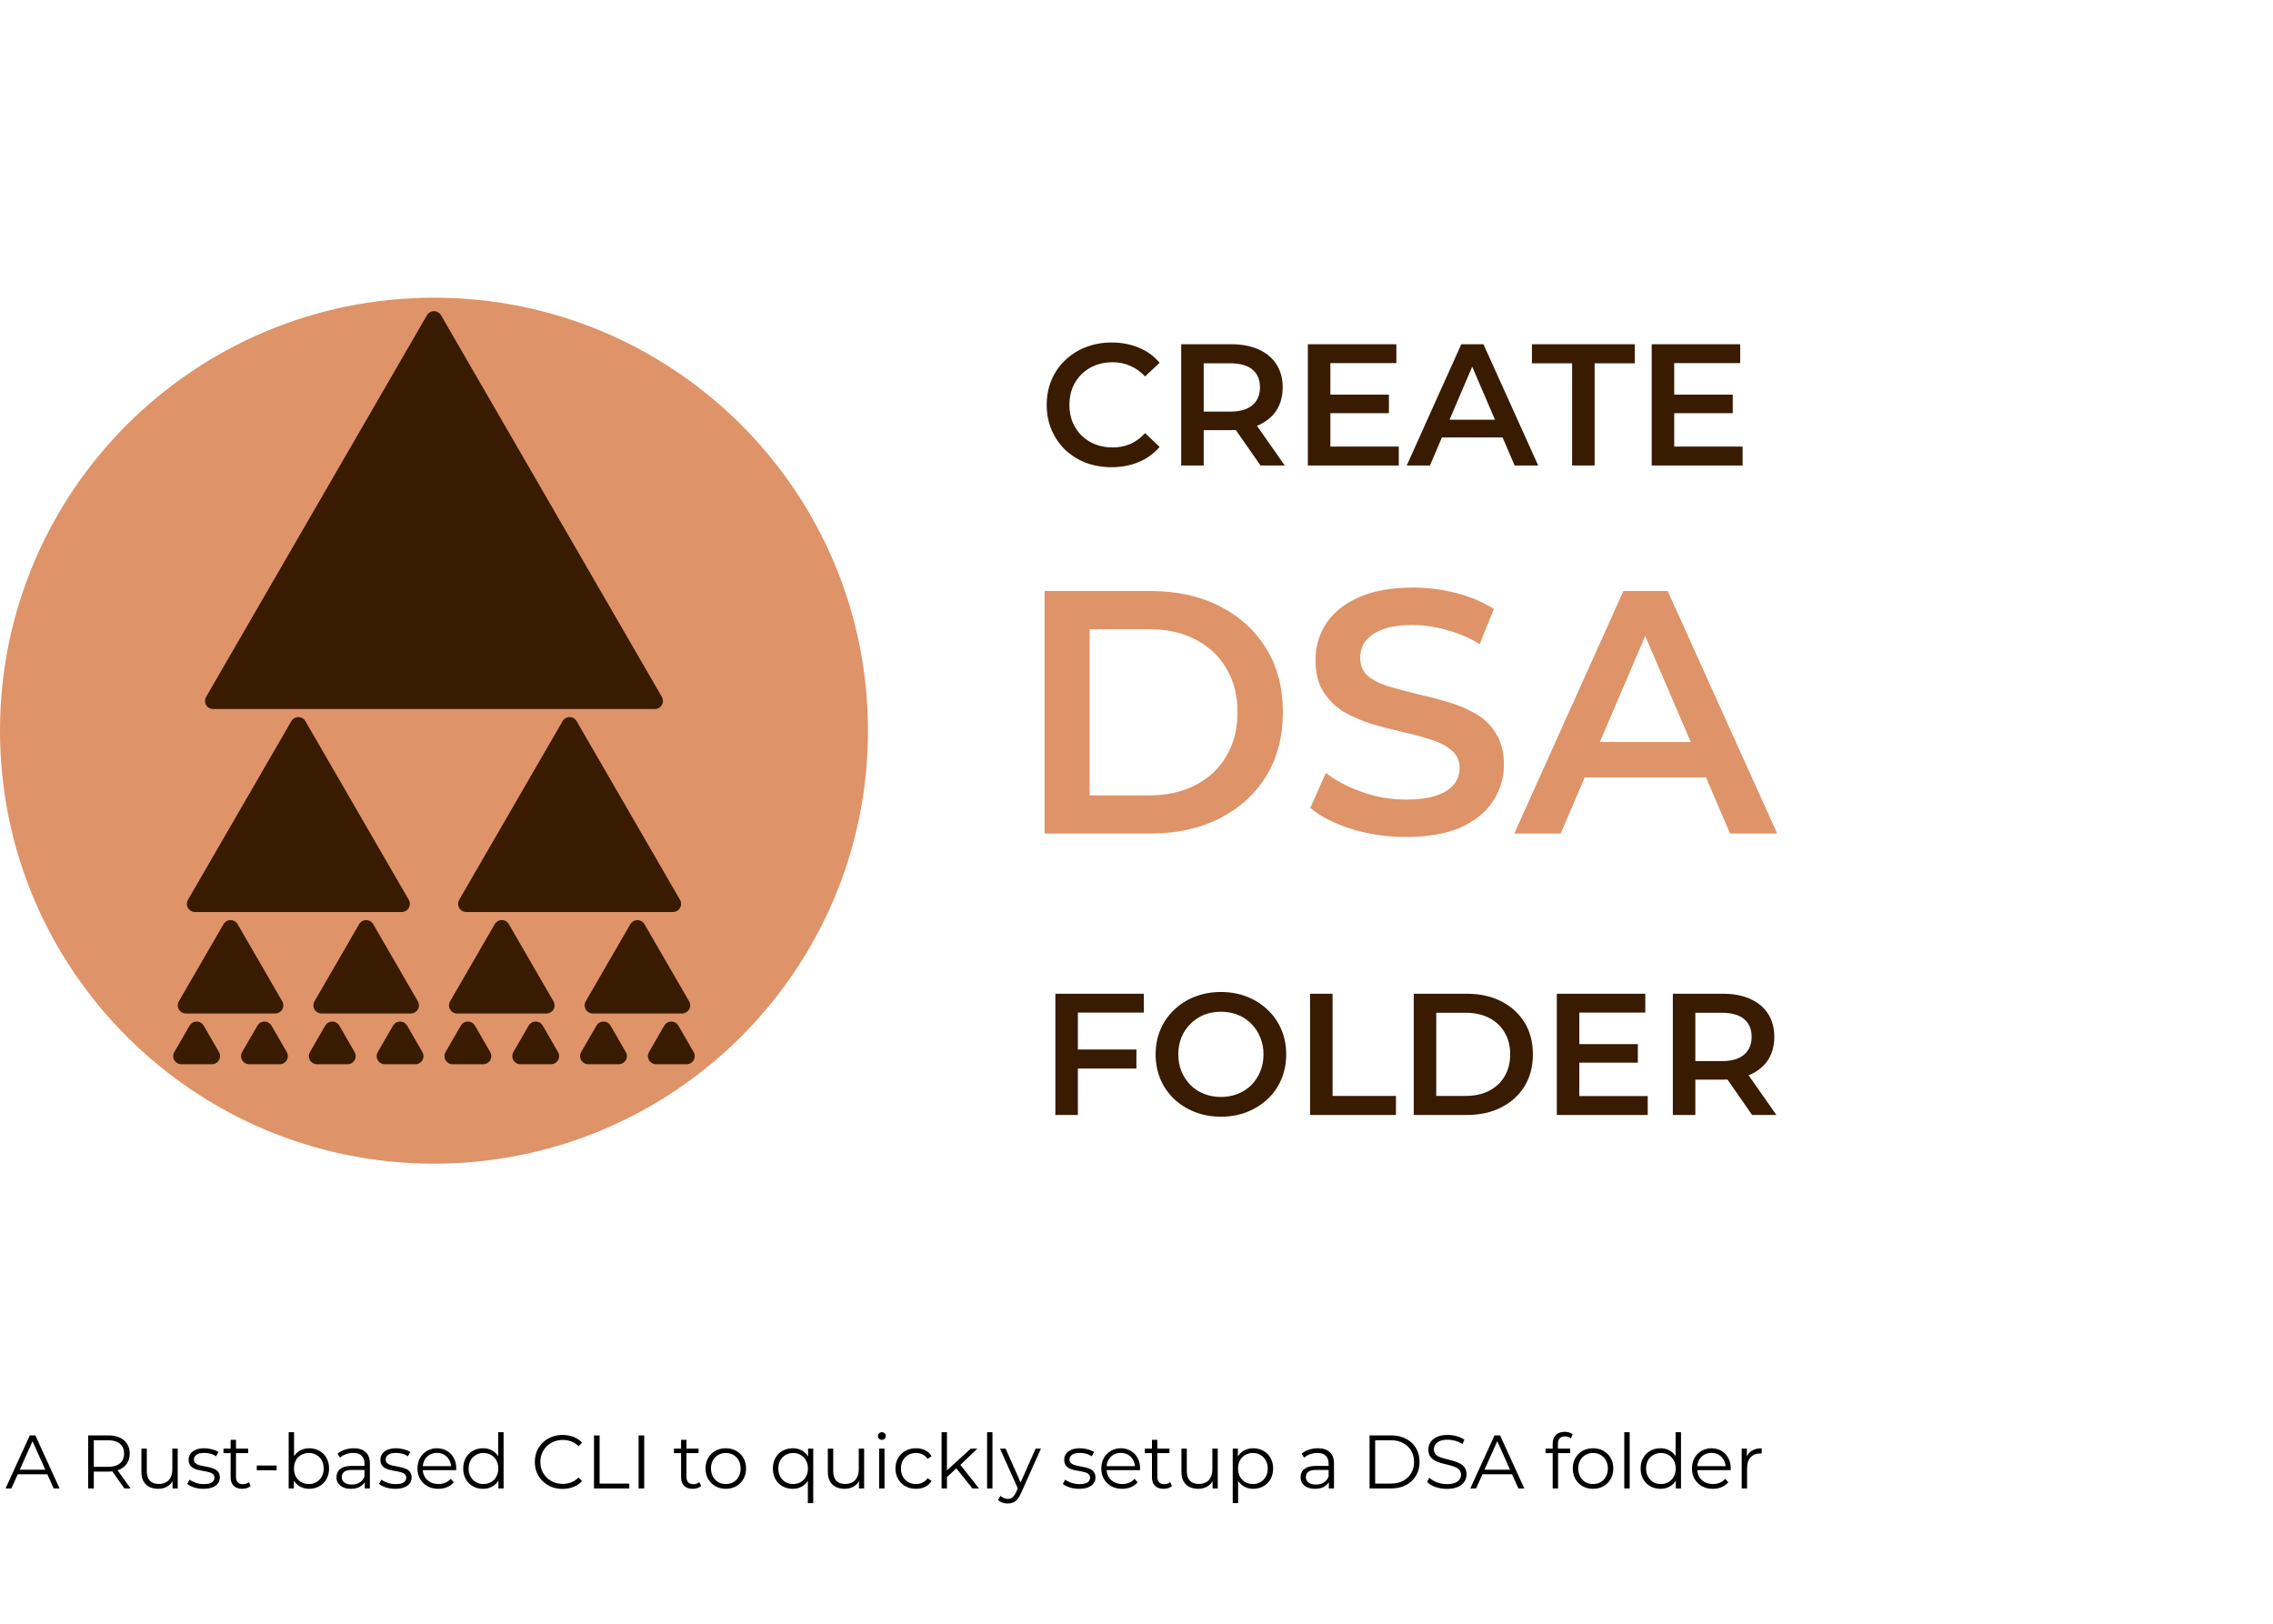
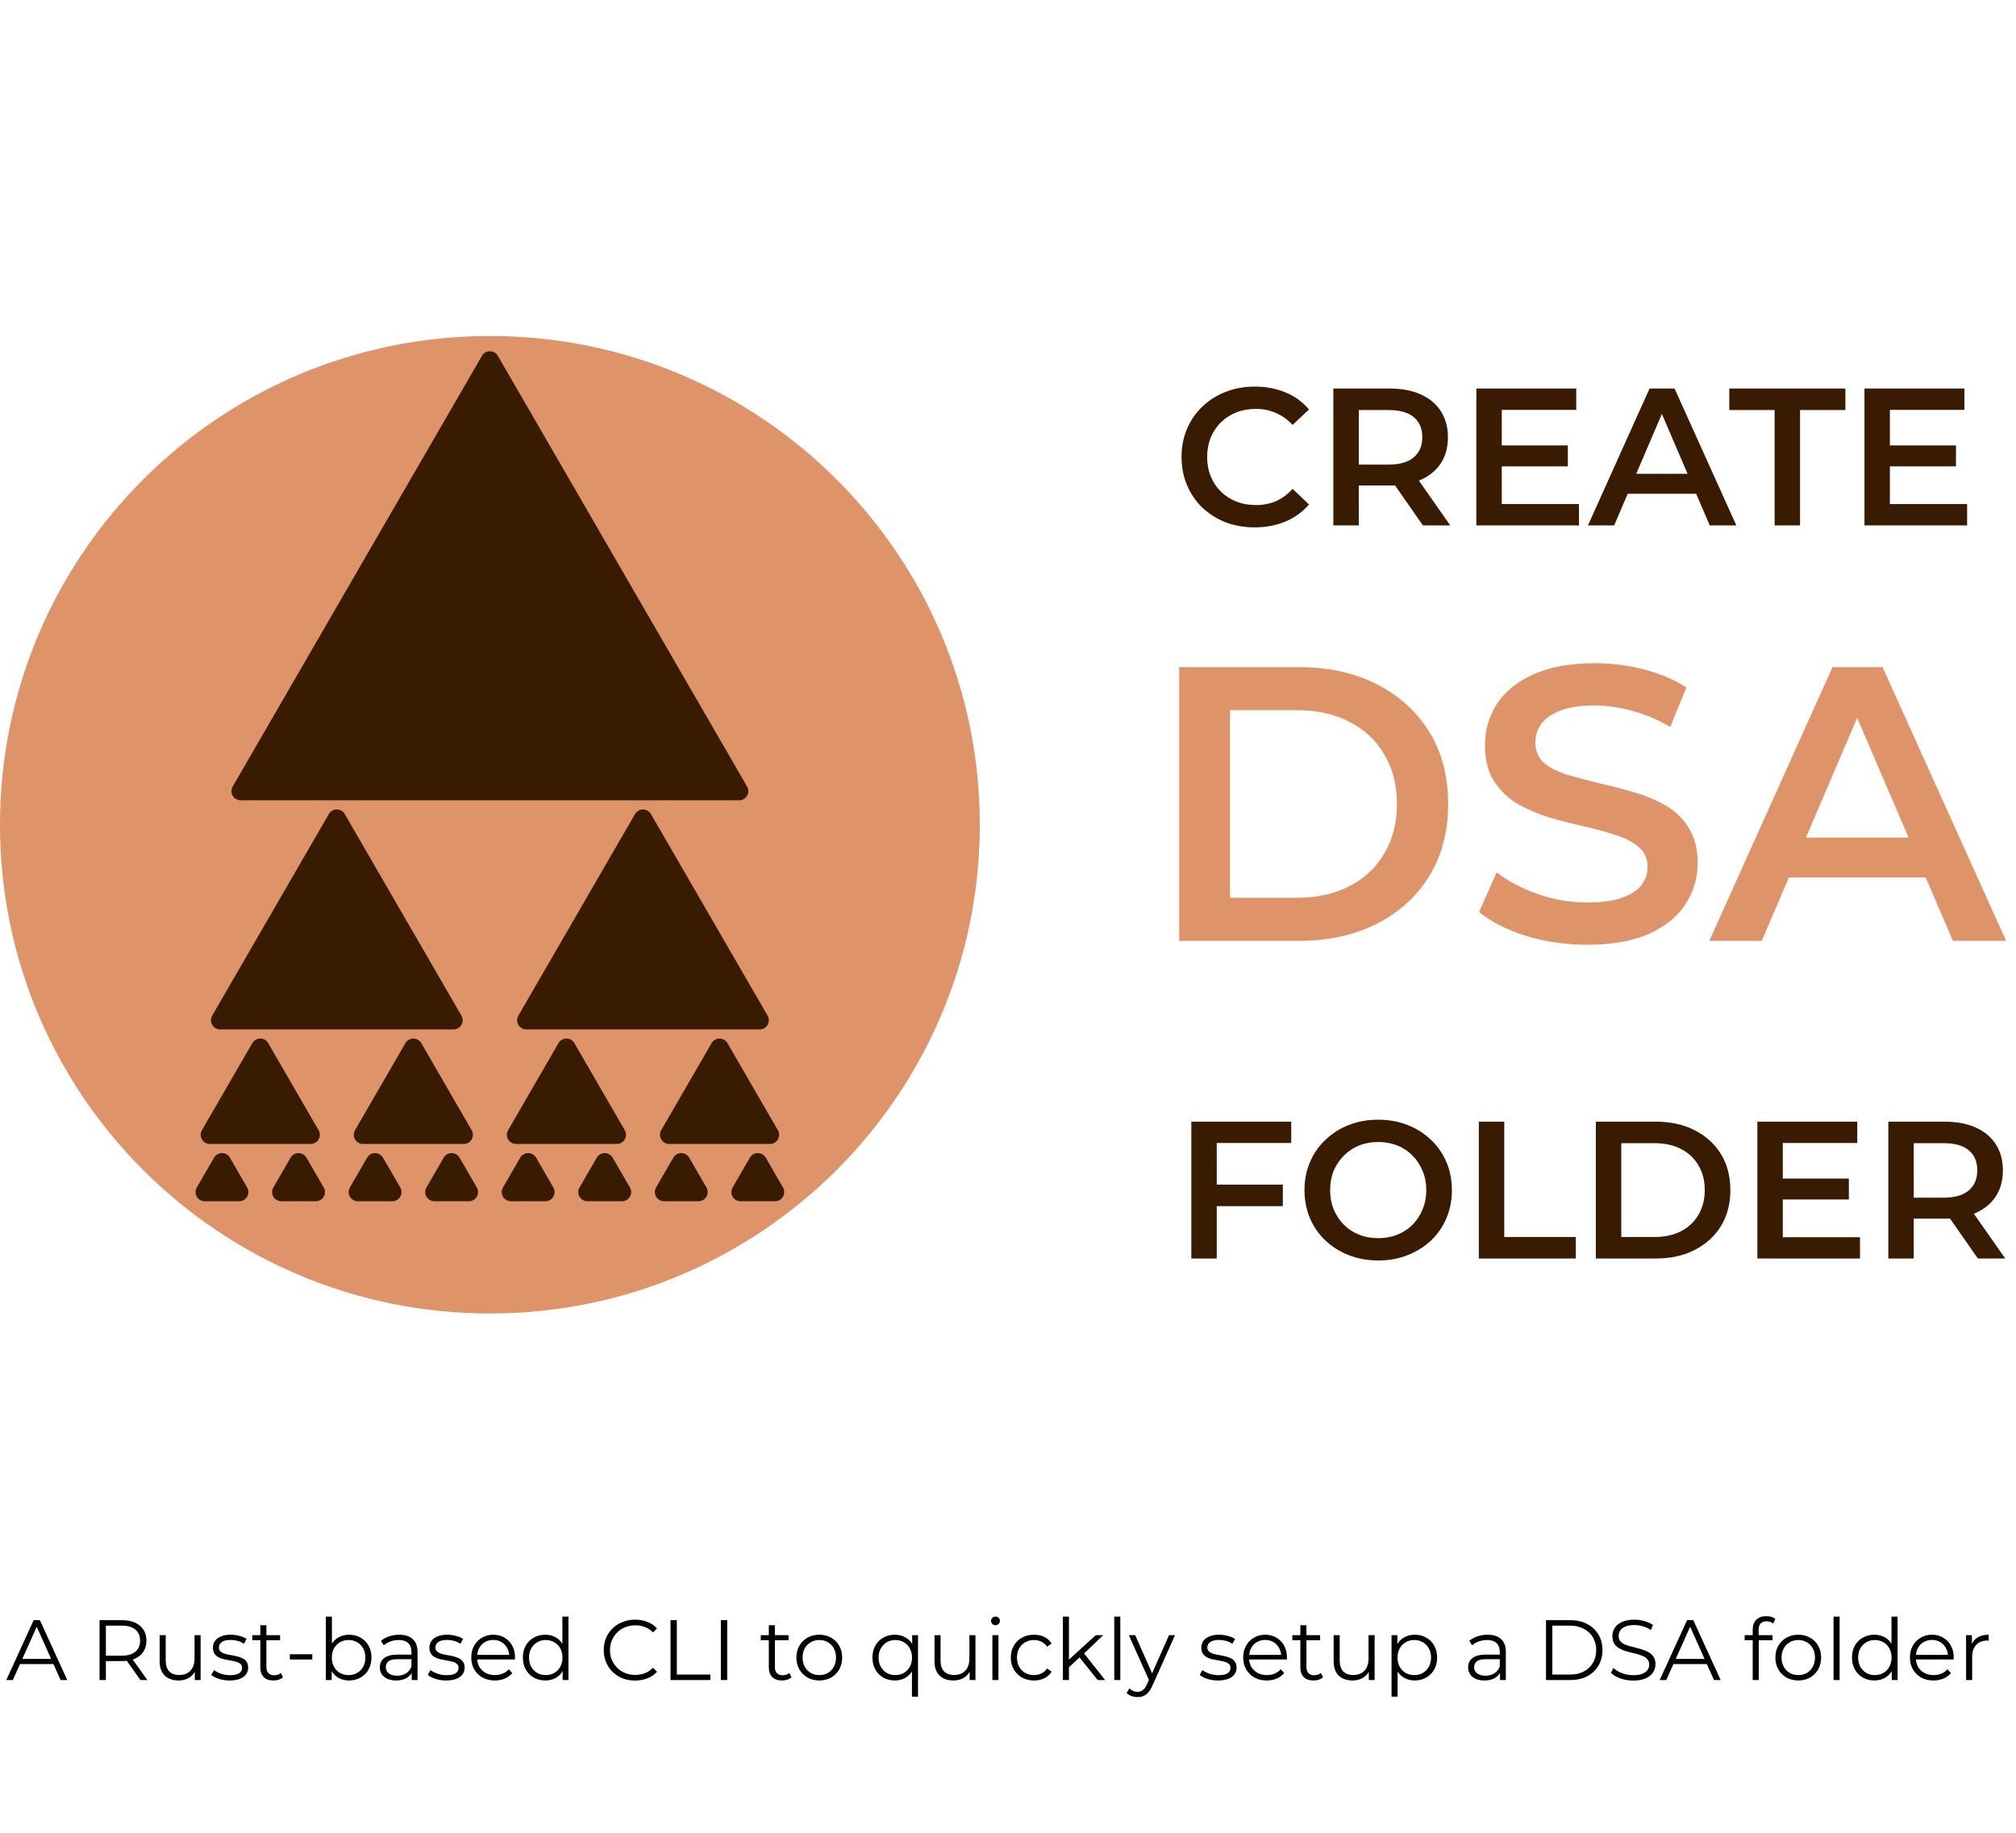
- <svg xmlns="http://www.w3.org/2000/svg" width="420" height="300" fill="none">
+ <svg xmlns="http://www.w3.org/2000/svg" width="330" height="300" fill="none">
  <path d="M205.376 86.32c-1.707 0-3.296-.277-4.768-.832a11.901 11.901 0 0 1-3.808-2.4 11.233 11.233 0 0 1-2.496-3.68c-.597-1.408-.896-2.944-.896-4.608 0-1.664.299-3.2.896-4.608a10.668 10.668 0 0 1 2.528-3.648 11.21 11.21 0 0 1 3.808-2.4c1.451-.576 3.04-.864 4.768-.864 1.835 0 3.509.32 5.024.96a9.8 9.8 0 0 1 3.84 2.784l-2.688 2.528c-.811-.875-1.717-1.525-2.72-1.952-1.003-.448-2.091-.672-3.264-.672-1.173 0-2.251.192-3.232.576a7.69 7.69 0 0 0-2.528 1.632 7.748 7.748 0 0 0-1.664 2.496c-.384.96-.576 2.016-.576 3.168 0 1.152.192 2.208.576 3.168.405.96.96 1.792 1.664 2.496a7.69 7.69 0 0 0 2.528 1.632c.981.384 2.059.576 3.232.576s2.261-.213 3.264-.64c1.003-.448 1.909-1.12 2.72-2.016l2.688 2.56a10.242 10.242 0 0 1-3.84 2.784c-1.515.64-3.2.96-5.056.96Zm12.882-.32V63.6h9.216c1.984 0 3.68.32 5.088.96 1.429.64 2.528 1.557 3.296 2.752.768 1.195 1.152 2.613 1.152 4.256 0 1.643-.384 3.061-1.152 4.256-.768 1.173-1.867 2.08-3.296 2.72-1.408.619-3.104.928-5.088.928h-6.912l1.856-1.888V86h-4.16Zm14.656 0-5.664-8.128h4.448L237.394 86h-4.48Zm-10.496-7.968-1.856-1.984h6.72c1.835 0 3.211-.395 4.128-1.184.939-.79 1.408-1.888 1.408-3.296 0-1.43-.469-2.528-1.408-3.296-.917-.768-2.293-1.152-4.128-1.152h-6.72l1.856-2.048v12.96Zm23.086-5.12h11.136v3.424h-11.136v-3.424Zm.32 9.6h12.64V86h-16.8V63.6h16.352v3.488h-12.192v15.424ZM259.934 86l10.08-22.4h4.096L284.222 86h-4.352l-8.672-20.192h1.664L264.222 86h-4.288Zm4.64-5.184 1.12-3.264h12.096l1.12 3.264h-14.336ZM290.49 86V67.12h-7.424V63.6h19.008v3.52h-7.424V86h-4.16Zm18.546-13.088h11.136v3.424h-11.136v-3.424Zm.32 9.6h12.64V86h-16.8V63.6h16.352v3.488h-12.192v15.424Zm-110.54 111.392h11.168v3.52h-11.168v-3.52Zm.352 12.096h-4.16v-22.4h16.352v3.488h-12.192V206Zm26.461.32c-1.749 0-3.36-.288-4.832-.864-1.472-.576-2.752-1.376-3.84-2.4a11.086 11.086 0 0 1-2.528-3.648c-.597-1.408-.896-2.944-.896-4.608 0-1.664.299-3.189.896-4.576a10.668 10.668 0 0 1 2.528-3.648 11.557 11.557 0 0 1 3.84-2.432c1.472-.576 3.072-.864 4.8-.864 1.749 0 3.349.288 4.8.864a11.557 11.557 0 0 1 3.84 2.432 10.668 10.668 0 0 1 2.528 3.648c.597 1.387.896 2.912.896 4.576 0 1.664-.299 3.2-.896 4.608a10.668 10.668 0 0 1-2.528 3.648c-1.088 1.024-2.368 1.824-3.84 2.4-1.451.576-3.04.864-4.768.864Zm-.032-3.648c1.131 0 2.176-.192 3.136-.576a7.343 7.343 0 0 0 2.496-1.632 7.773 7.773 0 0 0 1.632-2.496c.405-.96.608-2.016.608-3.168 0-1.152-.203-2.197-.608-3.136a7.343 7.343 0 0 0-1.632-2.496 7.125 7.125 0 0 0-2.496-1.664c-.96-.384-2.005-.576-3.136-.576-1.131 0-2.176.192-3.136.576a7.53 7.53 0 0 0-2.496 1.664 7.748 7.748 0 0 0-1.664 2.496c-.384.939-.576 1.984-.576 3.136 0 1.131.192 2.176.576 3.136.405.96.96 1.803 1.664 2.528a7.343 7.343 0 0 0 2.496 1.632c.96.384 2.005.576 3.136.576ZM242.071 206v-22.4h4.16v18.88h11.712V206h-15.872Zm19.156 0v-22.4h9.792c2.432 0 4.565.469 6.4 1.408 1.834.939 3.264 2.24 4.288 3.904 1.024 1.664 1.536 3.627 1.536 5.888 0 2.24-.512 4.203-1.536 5.888-1.024 1.664-2.454 2.965-4.288 3.904-1.835.939-3.968 1.408-6.4 1.408h-9.792Zm4.16-3.52h5.44c1.685 0 3.136-.32 4.352-.96 1.237-.64 2.186-1.536 2.848-2.688.682-1.152 1.024-2.496 1.024-4.032 0-1.557-.342-2.901-1.024-4.032-.662-1.152-1.611-2.048-2.848-2.688-1.216-.64-2.667-.96-4.352-.96h-5.44v15.36Zm26.117-9.568h11.136v3.424h-11.136v-3.424Zm.32 9.6h12.64V206h-16.8v-22.4h16.352v3.488h-12.192v15.424ZM309.102 206v-22.4h9.216c1.984 0 3.68.32 5.088.96 1.429.64 2.528 1.557 3.296 2.752.768 1.195 1.152 2.613 1.152 4.256 0 1.643-.384 3.061-1.152 4.256-.768 1.173-1.867 2.08-3.296 2.72-1.408.619-3.104.928-5.088.928h-6.912l1.856-1.888V206h-4.16Zm14.656 0-5.664-8.128h4.448l5.696 8.128h-4.48Zm-10.496-7.968-1.856-1.984h6.72c1.834 0 3.21-.395 4.128-1.184.938-.789 1.408-1.888 1.408-3.296 0-1.429-.47-2.528-1.408-3.296-.918-.768-2.294-1.152-4.128-1.152h-6.72l1.856-2.048v12.96Z" fill="#381B00" />
  <ellipse cx="80.191" cy="135" rx="80.191" ry="80" fill="#DE9368" />
  <path d="M78.893 58.243a1.5 1.5 0 0 1 2.596 0l40.804 70.506a1.5 1.5 0 0 1-1.299 2.251H39.388a1.5 1.5 0 0 1-1.299-2.251l40.804-70.506Zm-25.06 75a1.5 1.5 0 0 1 2.596 0l19.102 33.006a1.5 1.5 0 0 1-1.299 2.251H36.03a1.5 1.5 0 0 1-1.298-2.251l19.101-33.006Zm-12.53 37.5a1.5 1.5 0 0 1 2.597 0l8.25 14.256a1.5 1.5 0 0 1-1.299 2.251h-16.5a1.5 1.5 0 0 1-1.298-2.251l8.25-14.256Zm-6.265 18.75a1.5 1.5 0 0 1 2.597 0l2.824 4.881a1.5 1.5 0 0 1-1.298 2.251h-5.649a1.5 1.5 0 0 1-1.298-2.251l2.824-4.881Zm62.649 0a1.5 1.5 0 0 1 2.597 0l2.824 4.881a1.5 1.5 0 0 1-1.298 2.251h-5.649a1.5 1.5 0 0 1-1.298-2.251l2.824-4.881Zm12.53 0a1.5 1.5 0 0 1 2.597 0l2.824 4.881a1.5 1.5 0 0 1-1.298 2.251h-5.649a1.5 1.5 0 0 1-1.298-2.251l2.824-4.881Zm12.53 0a1.5 1.5 0 0 1 2.597 0l2.824 4.881a1.5 1.5 0 0 1-1.298 2.251h-5.649a1.5 1.5 0 0 1-1.298-2.251l2.824-4.881Zm-37.589 0a1.5 1.5 0 0 1 2.596 0l2.825 4.881a1.5 1.5 0 0 1-1.299 2.251h-5.649a1.5 1.5 0 0 1-1.298-2.251l2.825-4.881Zm-12.53 0a1.5 1.5 0 0 1 2.596 0l2.825 4.881a1.5 1.5 0 0 1-1.299 2.251h-5.648a1.5 1.5 0 0 1-1.299-2.251l2.825-4.881Zm-12.53 0a1.5 1.5 0 0 1 2.596 0l2.825 4.881a1.5 1.5 0 0 1-1.298 2.251h-5.65a1.5 1.5 0 0 1-1.297-2.251l2.824-4.881Zm-12.53 0a1.5 1.5 0 0 1 2.597 0l2.824 4.881a1.5 1.5 0 0 1-1.298 2.251h-5.649a1.5 1.5 0 0 1-1.298-2.251l2.824-4.881Zm68.914-18.75a1.5 1.5 0 0 1 2.597 0l8.25 14.256a1.5 1.5 0 0 1-1.299 2.251h-16.5a1.5 1.5 0 0 1-1.298-2.251l8.25-14.256Zm-25.06 0a1.5 1.5 0 0 1 2.597 0l8.25 14.256a1.5 1.5 0 0 1-1.298 2.251h-16.5a1.5 1.5 0 0 1-1.299-2.251l8.25-14.256Zm-25.059 0a1.5 1.5 0 0 1 2.596 0l8.25 14.256a1.5 1.5 0 0 1-1.298 2.251h-16.5a1.5 1.5 0 0 1-1.298-2.251l8.25-14.256Zm37.589-37.5a1.5 1.5 0 0 1 2.597 0l19.101 33.006a1.5 1.5 0 0 1-1.298 2.251H86.149a1.5 1.5 0 0 1-1.298-2.251l19.101-33.006Z" fill="#381B00" />
  <path d="M193.016 154v-44.8H212.6c4.864 0 9.131.939 12.8 2.816 3.669 1.877 6.528 4.48 8.576 7.808 2.048 3.328 3.072 7.253 3.072 11.776 0 4.48-1.024 8.405-3.072 11.776-2.048 3.328-4.907 5.931-8.576 7.808-3.669 1.877-7.936 2.816-12.8 2.816h-19.584Zm8.32-7.04h10.88c3.371 0 6.272-.64 8.704-1.92 2.475-1.28 4.373-3.072 5.696-5.376 1.365-2.304 2.048-4.992 2.048-8.064 0-3.115-.683-5.803-2.048-8.064-1.323-2.304-3.221-4.096-5.696-5.376-2.432-1.28-5.333-1.92-8.704-1.92h-10.88v30.72Zm58.443 7.68c-3.499 0-6.848-.491-10.048-1.472-3.2-1.024-5.739-2.325-7.616-3.904l2.88-6.464c1.792 1.408 4.011 2.581 6.656 3.52a24.127 24.127 0 0 0 8.128 1.408c2.347 0 4.245-.256 5.696-.768 1.451-.512 2.517-1.195 3.2-2.048a4.84 4.84 0 0 0 1.024-3.008c0-1.365-.491-2.453-1.472-3.264-.981-.853-2.261-1.515-3.84-1.984-1.536-.512-3.264-.981-5.184-1.408a101.957 101.957 0 0 1-5.696-1.472 27.134 27.134 0 0 1-5.184-2.24 11.622 11.622 0 0 1-3.776-3.712c-.981-1.536-1.472-3.499-1.472-5.888 0-2.432.64-4.651 1.92-6.656 1.323-2.048 3.307-3.669 5.952-4.864 2.688-1.237 6.08-1.856 10.176-1.856 2.688 0 5.355.341 8 1.024 2.645.683 4.949 1.664 6.912 2.944l-2.624 6.464c-2.005-1.195-4.075-2.069-6.208-2.624-2.133-.597-4.181-.896-6.144-.896-2.304 0-4.181.277-5.632.832-1.408.555-2.453 1.28-3.136 2.176-.64.896-.96 1.92-.96 3.072 0 1.365.469 2.475 1.408 3.328.981.811 2.24 1.451 3.776 1.92 1.579.469 3.328.939 5.248 1.408 1.92.427 3.819.917 5.696 1.472 1.92.555 3.648 1.28 5.184 2.176a10.323 10.323 0 0 1 3.776 3.648c.981 1.536 1.472 3.477 1.472 5.824 0 2.389-.661 4.608-1.984 6.656-1.28 2.005-3.264 3.627-5.952 4.864-2.688 1.195-6.08 1.792-10.176 1.792Zm20.026-.64 20.16-44.8h8.192l20.224 44.8h-8.704l-17.344-40.384h3.328L288.381 154h-8.576Zm9.28-10.368 2.24-6.528h24.192l2.24 6.528h-28.672Z" fill="#DE9368" />
  <path d="m1.028 275 4.48-9.8H6.53l4.48 9.8H9.918l-4.116-9.198h.42L2.106 275H1.028Zm1.764-2.618.308-.84h5.698l.308.84H2.792ZM16.295 275v-9.8h3.668c.83 0 1.545.135 2.142.406.598.261 1.055.644 1.372 1.148.327.495.49 1.097.49 1.806 0 .691-.163 1.288-.49 1.792-.317.495-.774.877-1.372 1.148-.597.261-1.311.392-2.142.392H16.87l.462-.476V275h-1.036Zm6.692 0-2.52-3.556h1.12L24.121 275h-1.134Zm-5.656-3.5-.462-.49h3.066c.98 0 1.722-.215 2.226-.644.514-.429.77-1.031.77-1.806 0-.784-.256-1.391-.77-1.82-.504-.429-1.246-.644-2.226-.644H16.87l.462-.49v5.894Zm11.91 3.57c-.626 0-1.172-.117-1.639-.35a2.518 2.518 0 0 1-1.092-1.05c-.252-.467-.378-1.05-.378-1.75v-4.27h.994v4.158c0 .784.192 1.377.574 1.778.392.392.938.588 1.638.588.514 0 .957-.103 1.33-.308.383-.215.672-.523.868-.924.206-.401.308-.882.308-1.442v-3.85h.994V275h-.952v-2.016l.154.364a2.746 2.746 0 0 1-1.092 1.274c-.485.299-1.054.448-1.708.448Zm8.342 0a5.775 5.775 0 0 1-1.722-.252c-.542-.177-.966-.397-1.274-.658l.448-.784c.298.224.681.42 1.148.588a4.52 4.52 0 0 0 1.47.238c.7 0 1.204-.107 1.512-.322.308-.224.462-.518.462-.882 0-.271-.089-.481-.266-.63a1.534 1.534 0 0 0-.672-.35 7.398 7.398 0 0 0-.938-.21 19.657 19.657 0 0 1-1.036-.196 4.012 4.012 0 0 1-.924-.322 1.94 1.94 0 0 1-.686-.602c-.168-.252-.252-.588-.252-1.008 0-.401.112-.761.336-1.078.224-.317.55-.565.98-.742.438-.187.97-.28 1.596-.28.476 0 .952.065 1.428.196.476.121.868.285 1.176.49l-.434.798a3.223 3.223 0 0 0-1.05-.476 4.195 4.195 0 0 0-1.12-.154c-.663 0-1.153.117-1.47.35-.308.224-.462.513-.462.868 0 .28.084.499.252.658.177.159.406.285.686.378.289.084.602.154.938.21.345.056.686.126 1.022.21.345.075.658.182.938.322.289.131.518.322.686.574.177.243.266.565.266.966 0 .429-.122.803-.364 1.12-.234.308-.579.551-1.036.728-.448.168-.994.252-1.638.252Zm7.186 0c-.691 0-1.223-.187-1.596-.56-.374-.373-.56-.901-.56-1.582v-6.902h.994v6.846c0 .429.107.761.322.994.224.233.54.35.952.35.438 0 .802-.126 1.092-.378l.35.714a1.835 1.835 0 0 1-.714.392 2.82 2.82 0 0 1-.84.126Zm-3.472-6.594v-.826h4.55v.826h-4.55Zm6.152 3.164v-.868h3.668v.868H47.45Zm9.686 3.43a3.477 3.477 0 0 1-1.736-.434 3.185 3.185 0 0 1-1.218-1.288c-.299-.56-.448-1.237-.448-2.03 0-.803.15-1.479.448-2.03.308-.56.719-.985 1.232-1.274a3.449 3.449 0 0 1 1.722-.434c.7 0 1.325.159 1.876.476.56.308.999.742 1.316 1.302.317.56.476 1.213.476 1.96 0 .737-.159 1.391-.476 1.96-.317.56-.756.999-1.316 1.316-.55.317-1.176.476-1.876.476Zm-3.794-.07v-10.388h.994v5.208l-.14 1.484.098 1.484V275h-.952Zm3.724-.812c.523 0 .99-.117 1.4-.35.41-.243.737-.579.98-1.008.243-.439.364-.943.364-1.512 0-.579-.121-1.083-.364-1.512a2.573 2.573 0 0 0-.98-.994 2.697 2.697 0 0 0-1.4-.364 2.77 2.77 0 0 0-1.414.364 2.58 2.58 0 0 0-.98.994c-.233.429-.35.933-.35 1.512 0 .569.117 1.073.35 1.512.243.429.57.765.98 1.008.42.233.891.35 1.414.35Zm10.33.812v-1.624l-.043-.266v-2.716c0-.625-.177-1.106-.532-1.442-.345-.336-.863-.504-1.554-.504a3.88 3.88 0 0 0-1.358.238 3.48 3.48 0 0 0-1.092.63l-.448-.742a3.9 3.9 0 0 1 1.344-.728 5.116 5.116 0 0 1 1.652-.266c.952 0 1.685.238 2.198.714.523.467.784 1.181.784 2.142V275h-.952Zm-2.535.07c-.55 0-1.031-.089-1.442-.266-.401-.187-.709-.439-.924-.756a1.995 1.995 0 0 1-.322-1.12c0-.383.089-.728.266-1.036.187-.317.486-.569.896-.756.42-.196.98-.294 1.68-.294h2.534v.742h-2.506c-.709 0-1.204.126-1.484.378a1.23 1.23 0 0 0-.406.938c0 .42.164.756.49 1.008.327.252.784.378 1.372.378.56 0 1.041-.126 1.442-.378.411-.261.71-.635.896-1.12l.224.686a2.325 2.325 0 0 1-.98 1.162c-.457.289-1.036.434-1.736.434Zm8.16 0c-.606 0-1.18-.084-1.722-.252-.541-.177-.966-.397-1.274-.658l.448-.784c.299.224.681.42 1.148.588a4.53 4.53 0 0 0 1.47.238c.7 0 1.204-.107 1.512-.322.308-.224.462-.518.462-.882 0-.271-.088-.481-.266-.63a1.534 1.534 0 0 0-.672-.35 7.398 7.398 0 0 0-.938-.21c-.345-.056-.69-.121-1.036-.196a4.012 4.012 0 0 1-.924-.322 1.94 1.94 0 0 1-.686-.602c-.168-.252-.252-.588-.252-1.008 0-.401.112-.761.336-1.078.224-.317.55-.565.98-.742.439-.187.97-.28 1.596-.28.476 0 .952.065 1.428.196.476.121.868.285 1.176.49l-.434.798a3.223 3.223 0 0 0-1.05-.476 4.195 4.195 0 0 0-1.12-.154c-.662 0-1.153.117-1.47.35-.308.224-.462.513-.462.868 0 .28.084.499.252.658.177.159.406.285.686.378.29.084.602.154.938.21.346.056.686.126 1.022.21.345.075.658.182.938.322.29.131.518.322.686.574.177.243.266.565.266.966 0 .429-.121.803-.364 1.12-.233.308-.579.551-1.036.728-.448.168-.994.252-1.638.252Zm7.984 0c-.765 0-1.437-.159-2.016-.476a3.578 3.578 0 0 1-1.358-1.33c-.327-.569-.49-1.218-.49-1.946s.154-1.372.462-1.932c.317-.56.747-.999 1.288-1.316a3.55 3.55 0 0 1 1.848-.49c.69 0 1.302.159 1.834.476a3.27 3.27 0 0 1 1.274 1.316c.308.56.462 1.209.462 1.946a.943.943 0 0 1-.014.154v.154h-6.398v-.742h5.866l-.392.294c0-.532-.117-1.003-.35-1.414a2.46 2.46 0 0 0-.924-.98c-.392-.233-.845-.35-1.358-.35-.504 0-.957.117-1.358.35-.401.233-.714.56-.938.98-.224.42-.336.901-.336 1.442v.154c0 .56.121 1.055.364 1.484.252.42.597.751 1.036.994.448.233.957.35 1.526.35.448 0 .863-.079 1.246-.238a2.592 2.592 0 0 0 1.008-.728l.56.644a3.14 3.14 0 0 1-1.232.896 4.097 4.097 0 0 1-1.61.308Zm8.253 0c-.7 0-1.33-.159-1.89-.476a3.455 3.455 0 0 1-1.302-1.316c-.317-.569-.476-1.223-.476-1.96 0-.747.159-1.4.476-1.96.318-.56.752-.994 1.302-1.302a3.77 3.77 0 0 1 1.89-.476c.644 0 1.218.145 1.722.434.514.289.92.714 1.218 1.274.308.551.462 1.227.462 2.03 0 .793-.149 1.47-.448 2.03-.298.56-.704.989-1.218 1.288-.504.289-1.082.434-1.736.434Zm.07-.882c.523 0 .99-.117 1.4-.35a2.55 2.55 0 0 0 .98-1.008c.243-.439.364-.943.364-1.512 0-.579-.121-1.083-.364-1.512a2.451 2.451 0 0 0-.98-.994 2.696 2.696 0 0 0-1.4-.364 2.67 2.67 0 0 0-1.386.364 2.58 2.58 0 0 0-.98.994c-.242.429-.364.933-.364 1.512 0 .569.122 1.073.364 1.512.243.429.57.765.98 1.008.411.233.873.35 1.386.35ZM92.1 275v-2.212l.098-1.484-.14-1.484v-5.208h.994V275H92.1Zm11.851.084a5.592 5.592 0 0 1-2.044-.364 4.91 4.91 0 0 1-1.624-1.05 4.898 4.898 0 0 1-1.078-1.582 5.132 5.132 0 0 1-.378-1.988c0-.719.126-1.381.378-1.988a4.898 4.898 0 0 1 1.078-1.582 4.887 4.887 0 0 1 1.638-1.036 5.415 5.415 0 0 1 2.044-.378c.709 0 1.376.121 2.002.364a3.96 3.96 0 0 1 1.582 1.064l-.658.658a3.567 3.567 0 0 0-1.33-.882 4.326 4.326 0 0 0-1.568-.28c-.588 0-1.134.103-1.638.308a3.774 3.774 0 0 0-1.316.854 3.98 3.98 0 0 0-.882 1.288 4.084 4.084 0 0 0-.308 1.61c0 .588.102 1.129.308 1.624.214.485.508.915.882 1.288.373.364.812.649 1.316.854a4.48 4.48 0 0 0 1.638.294c.56 0 1.082-.093 1.568-.28a3.734 3.734 0 0 0 1.33-.896l.658.658c-.43.476-.957.835-1.582 1.078a5.522 5.522 0 0 1-2.016.364Zm5.806-.084v-9.8h1.036v8.904h5.488V275h-6.524Zm8.244 0v-9.8h1.036v9.8H118Zm10.003.07c-.691 0-1.223-.187-1.596-.56-.373-.373-.56-.901-.56-1.582v-6.902h.994v6.846c0 .429.107.761.322.994.224.233.541.35.952.35.439 0 .803-.126 1.092-.378l.35.714a1.835 1.835 0 0 1-.714.392 2.82 2.82 0 0 1-.84.126Zm-3.472-6.594v-.826h4.55v.826h-4.55Zm9.572 6.594c-.71 0-1.349-.159-1.918-.476a3.633 3.633 0 0 1-1.33-1.33c-.327-.569-.49-1.218-.49-1.946 0-.737.163-1.386.49-1.946.326-.56.77-.999 1.33-1.316.56-.317 1.199-.476 1.918-.476.728 0 1.372.159 1.932.476a3.406 3.406 0 0 1 1.33 1.316c.326.56.49 1.209.49 1.946 0 .728-.164 1.377-.49 1.946a3.51 3.51 0 0 1-1.33 1.33c-.57.317-1.214.476-1.932.476Zm0-.882c.532 0 1.003-.117 1.414-.35.41-.243.732-.579.966-1.008.242-.439.364-.943.364-1.512 0-.579-.122-1.083-.364-1.512a2.486 2.486 0 0 0-.966-.994 2.699 2.699 0 0 0-1.4-.364c-.523 0-.99.121-1.4.364a2.566 2.566 0 0 0-.98.994c-.243.429-.364.933-.364 1.512 0 .569.121 1.073.364 1.512.242.429.569.765.98 1.008.41.233.872.35 1.386.35Zm12.371.882c-.7 0-1.33-.159-1.89-.476a3.45 3.45 0 0 1-1.302-1.316c-.317-.56-.476-1.213-.476-1.96 0-.737.159-1.386.476-1.946a3.33 3.33 0 0 1 1.302-1.316 3.77 3.77 0 0 1 1.89-.476c.653 0 1.232.145 1.736.434.513.289.919.714 1.218 1.274.299.551.448 1.227.448 2.03 0 .803-.154 1.484-.462 2.044a3.21 3.21 0 0 1-1.218 1.274c-.504.289-1.078.434-1.722.434Zm.07-.882c.523 0 .989-.117 1.4-.35.42-.243.747-.579.98-1.008.243-.439.364-.943.364-1.512 0-.569-.121-1.069-.364-1.498a2.547 2.547 0 0 0-.98-1.008 2.696 2.696 0 0 0-1.4-.364c-.513 0-.975.121-1.386.364a2.68 2.68 0 0 0-.98 1.008c-.243.429-.364.929-.364 1.498s.121 1.073.364 1.512c.243.429.569.765.98 1.008.411.233.873.35 1.386.35Zm2.73 3.528v-4.9l.14-1.484-.098-1.47v-2.212h.952v10.066h-.994Zm6.8-2.646c-.625 0-1.171-.117-1.638-.35a2.525 2.525 0 0 1-1.092-1.05c-.252-.467-.378-1.05-.378-1.75v-4.27h.994v4.158c0 .784.192 1.377.574 1.778.392.392.938.588 1.638.588.514 0 .957-.103 1.33-.308.383-.215.672-.523.868-.924.206-.401.308-.882.308-1.442v-3.85h.994V275h-.952v-2.016l.154.364a2.743 2.743 0 0 1-1.092 1.274c-.485.299-1.054.448-1.708.448Zm6.369-.07v-7.35h.994V275h-.994Zm.504-8.974a.703.703 0 0 1-.518-.21.687.687 0 0 1-.21-.504c0-.196.07-.359.21-.49.14-.14.312-.21.518-.21a.73.73 0 0 1 .518.196c.14.131.21.294.21.49 0 .205-.07.378-.21.518a.677.677 0 0 1-.518.21Zm6.307 9.044c-.728 0-1.381-.159-1.96-.476a3.612 3.612 0 0 1-1.344-1.33c-.326-.569-.49-1.218-.49-1.946 0-.737.164-1.386.49-1.946.327-.56.775-.999 1.344-1.316.579-.317 1.232-.476 1.96-.476.626 0 1.19.121 1.694.364s.901.607 1.19 1.092l-.742.504a2.328 2.328 0 0 0-.938-.826 2.805 2.805 0 0 0-1.218-.266c-.522 0-.994.121-1.414.364-.42.233-.751.565-.994.994-.242.429-.364.933-.364 1.512s.122 1.083.364 1.512c.243.429.574.765.994 1.008.42.233.892.35 1.414.35.439 0 .845-.089 1.218-.266a2.36 2.36 0 0 0 .938-.812l.742.504a2.86 2.86 0 0 1-1.19 1.092 3.848 3.848 0 0 1-1.694.364Zm5.512-1.974.028-1.274 4.578-4.172h1.218l-3.234 3.094-.56.476-2.03 1.876Zm-.784 1.904v-10.388h.994V275h-.994Zm5.698 0-3.066-3.822.644-.77 3.64 4.592h-1.218Zm2.71 0v-10.388h.994V275h-.994Zm3.816 2.786a2.96 2.96 0 0 1-.994-.168 2.154 2.154 0 0 1-.798-.504l.462-.742c.186.177.387.313.602.406.224.103.471.154.742.154.326 0 .606-.093.84-.28.242-.177.471-.495.686-.952l.476-1.078.112-.154 3.024-6.818h.98l-3.682 8.232c-.206.476-.434.854-.686 1.134-.243.28-.509.476-.798.588-.29.121-.612.182-.966.182Zm1.96-2.576-3.388-7.56h1.036l2.996 6.748-.644.812Zm11.21-.14a5.775 5.775 0 0 1-1.722-.252c-.542-.177-.966-.397-1.274-.658l.448-.784c.298.224.681.42 1.148.588a4.52 4.52 0 0 0 1.47.238c.7 0 1.204-.107 1.512-.322.308-.224.462-.518.462-.882 0-.271-.089-.481-.266-.63a1.534 1.534 0 0 0-.672-.35 7.41 7.41 0 0 0-.938-.21 19.657 19.657 0 0 1-1.036-.196 4.012 4.012 0 0 1-.924-.322 1.937 1.937 0 0 1-.686-.602c-.168-.252-.252-.588-.252-1.008 0-.401.112-.761.336-1.078.224-.317.55-.565.98-.742.438-.187.97-.28 1.596-.28.476 0 .952.065 1.428.196.476.121.868.285 1.176.49l-.434.798a3.229 3.229 0 0 0-1.05-.476 4.2 4.2 0 0 0-1.12-.154c-.663 0-1.153.117-1.47.35-.308.224-.462.513-.462.868 0 .28.084.499.252.658.177.159.406.285.686.378.289.084.602.154.938.21.345.056.686.126 1.022.21.345.075.658.182.938.322.289.131.518.322.686.574.177.243.266.565.266.966 0 .429-.122.803-.364 1.12-.234.308-.579.551-1.036.728-.448.168-.994.252-1.638.252Zm7.984 0c-.766 0-1.438-.159-2.016-.476a3.57 3.57 0 0 1-1.358-1.33c-.327-.569-.49-1.218-.49-1.946s.154-1.372.462-1.932c.317-.56.746-.999 1.288-1.316a3.547 3.547 0 0 1 1.848-.49c.69 0 1.302.159 1.834.476a3.27 3.27 0 0 1 1.274 1.316c.308.56.462 1.209.462 1.946a.978.978 0 0 1-.014.154v.154h-6.398v-.742h5.866l-.392.294c0-.532-.117-1.003-.35-1.414a2.46 2.46 0 0 0-.924-.98c-.392-.233-.845-.35-1.358-.35-.504 0-.957.117-1.358.35-.402.233-.714.56-.938.98-.224.42-.336.901-.336 1.442v.154c0 .56.121 1.055.364 1.484.252.42.597.751 1.036.994.448.233.956.35 1.526.35.448 0 .863-.079 1.246-.238a2.592 2.592 0 0 0 1.008-.728l.56.644a3.147 3.147 0 0 1-1.232.896 4.1 4.1 0 0 1-1.61.308Zm7.651 0c-.691 0-1.223-.187-1.596-.56-.374-.373-.56-.901-.56-1.582v-6.902h.994v6.846c0 .429.107.761.322.994.224.233.541.35.952.35.438 0 .802-.126 1.092-.378l.35.714a1.835 1.835 0 0 1-.714.392 2.82 2.82 0 0 1-.84.126Zm-3.472-6.594v-.826h4.55v.826h-4.55Zm9.873 6.594c-.625 0-1.171-.117-1.638-.35a2.525 2.525 0 0 1-1.092-1.05c-.252-.467-.378-1.05-.378-1.75v-4.27h.994v4.158c0 .784.192 1.377.574 1.778.392.392.938.588 1.638.588.514 0 .957-.103 1.33-.308.383-.215.672-.523.868-.924.206-.401.308-.882.308-1.442v-3.85h.994V275h-.952v-2.016l.154.364a2.743 2.743 0 0 1-1.092 1.274c-.485.299-1.054.448-1.708.448Zm10.163 0a3.447 3.447 0 0 1-1.722-.434 3.299 3.299 0 0 1-1.232-1.274c-.299-.56-.448-1.241-.448-2.044 0-.803.149-1.479.448-2.03.298-.56.704-.985 1.218-1.274a3.476 3.476 0 0 1 1.736-.434c.7 0 1.325.159 1.876.476.56.308.998.747 1.316 1.316.317.56.476 1.209.476 1.946 0 .747-.159 1.4-.476 1.96a3.43 3.43 0 0 1-1.316 1.316c-.551.317-1.176.476-1.876.476Zm-3.794 2.646V267.65h.952v2.212l-.098 1.47.14 1.484v4.9h-.994Zm3.724-3.528a2.79 2.79 0 0 0 1.4-.35c.41-.243.737-.579.98-1.008.242-.439.364-.943.364-1.512 0-.569-.122-1.069-.364-1.498a2.688 2.688 0 0 0-.98-1.008 2.699 2.699 0 0 0-1.4-.364 2.77 2.77 0 0 0-1.414.364 2.673 2.673 0 0 0-.98 1.008c-.234.429-.35.929-.35 1.498s.116 1.073.35 1.512c.242.429.569.765.98 1.008.42.233.891.35 1.414.35Zm14.034.812v-1.624l-.042-.266v-2.716c0-.625-.177-1.106-.532-1.442-.345-.336-.863-.504-1.554-.504-.476 0-.929.079-1.358.238a3.48 3.48 0 0 0-1.092.63l-.448-.742c.373-.317.821-.56 1.344-.728a5.116 5.116 0 0 1 1.652-.266c.952 0 1.685.238 2.198.714.523.467.784 1.181.784 2.142V275h-.952Zm-2.534.07c-.551 0-1.031-.089-1.442-.266-.401-.187-.709-.439-.924-.756a1.991 1.991 0 0 1-.322-1.12c0-.383.089-.728.266-1.036.187-.317.485-.569.896-.756.42-.196.98-.294 1.68-.294h2.534v.742h-2.506c-.709 0-1.204.126-1.484.378a1.229 1.229 0 0 0-.406.938c0 .42.163.756.49 1.008.327.252.784.378 1.372.378.56 0 1.041-.126 1.442-.378.411-.261.709-.635.896-1.12l.224.686a2.326 2.326 0 0 1-.98 1.162c-.457.289-1.036.434-1.736.434Zm10.06-.07v-9.8h3.99c1.045 0 1.96.21 2.744.63a4.522 4.522 0 0 1 1.848 1.722c.438.737.658 1.587.658 2.548 0 .961-.22 1.811-.658 2.548a4.615 4.615 0 0 1-1.848 1.736c-.784.411-1.699.616-2.744.616h-3.99Zm1.036-.896H257c.868 0 1.619-.168 2.254-.504a3.777 3.777 0 0 0 1.498-1.414c.354-.607.532-1.302.532-2.086 0-.793-.178-1.489-.532-2.086a3.684 3.684 0 0 0-1.498-1.4c-.635-.345-1.386-.518-2.254-.518h-2.898v8.008Zm13.232.98a6.365 6.365 0 0 1-2.1-.35c-.663-.243-1.176-.551-1.54-.924l.406-.798c.345.336.807.621 1.386.854a5.147 5.147 0 0 0 1.848.336c.616 0 1.115-.075 1.498-.224.392-.159.677-.369.854-.63.187-.261.28-.551.28-.868 0-.383-.112-.691-.336-.924a2.148 2.148 0 0 0-.854-.546 8.826 8.826 0 0 0-1.176-.364c-.429-.103-.859-.21-1.288-.322a5.854 5.854 0 0 1-1.19-.476 2.562 2.562 0 0 1-.868-.77c-.215-.327-.322-.751-.322-1.274 0-.485.126-.929.378-1.33.261-.411.658-.737 1.19-.98.532-.252 1.213-.378 2.044-.378a5.78 5.78 0 0 1 1.638.238 4.581 4.581 0 0 1 1.4.63l-.35.826a4.618 4.618 0 0 0-1.344-.616 5.014 5.014 0 0 0-1.358-.196c-.588 0-1.073.079-1.456.238-.383.159-.667.373-.854.644a1.56 1.56 0 0 0-.266.896c0 .383.107.691.322.924.224.233.513.415.868.546.364.131.761.247 1.19.35.429.103.854.215 1.274.336.429.121.821.28 1.176.476.364.187.653.439.868.756.224.317.336.733.336 1.246 0 .476-.131.919-.392 1.33-.261.401-.663.728-1.204.98-.532.243-1.218.364-2.058.364Zm4.343-.084 4.48-9.8h1.022l4.48 9.8h-1.092l-4.116-9.198h.42L272.754 275h-1.078Zm1.764-2.618.308-.84h5.698l.308.84h-6.314ZM286.902 275v-8.274c0-.653.191-1.181.574-1.582.382-.401.933-.602 1.652-.602.28 0 .55.037.812.112.261.075.48.191.658.35l-.336.742a1.325 1.325 0 0 0-.49-.266 1.823 1.823 0 0 0-.602-.098c-.42 0-.742.117-.966.35-.224.233-.336.579-.336 1.036v1.12l.028.462V275h-.994Zm-1.316-6.524v-.826h4.55v.826h-4.55Zm8.765 6.594c-.71 0-1.349-.159-1.918-.476a3.633 3.633 0 0 1-1.33-1.33c-.327-.569-.49-1.218-.49-1.946 0-.737.163-1.386.49-1.946.326-.56.77-.999 1.33-1.316.56-.317 1.199-.476 1.918-.476.728 0 1.372.159 1.932.476a3.406 3.406 0 0 1 1.33 1.316c.326.56.49 1.209.49 1.946 0 .728-.164 1.377-.49 1.946a3.51 3.51 0 0 1-1.33 1.33c-.57.317-1.214.476-1.932.476Zm0-.882c.532 0 1.003-.117 1.414-.35.41-.243.732-.579.966-1.008.242-.439.364-.943.364-1.512 0-.579-.122-1.083-.364-1.512a2.486 2.486 0 0 0-.966-.994 2.699 2.699 0 0 0-1.4-.364c-.523 0-.99.121-1.4.364a2.566 2.566 0 0 0-.98.994c-.243.429-.364.933-.364 1.512 0 .569.121 1.073.364 1.512.242.429.569.765.98 1.008.41.233.872.35 1.386.35Zm5.781.812v-10.388h.994V275h-.994Zm6.686.07c-.7 0-1.33-.159-1.89-.476a3.45 3.45 0 0 1-1.302-1.316c-.317-.569-.476-1.223-.476-1.96 0-.747.159-1.4.476-1.96.317-.56.751-.994 1.302-1.302a3.77 3.77 0 0 1 1.89-.476c.644 0 1.218.145 1.722.434.513.289.919.714 1.218 1.274.308.551.462 1.227.462 2.03 0 .793-.149 1.47-.448 2.03a3.19 3.19 0 0 1-1.218 1.288c-.504.289-1.083.434-1.736.434Zm.07-.882c.523 0 .989-.117 1.4-.35.42-.243.747-.579.98-1.008.243-.439.364-.943.364-1.512 0-.579-.121-1.083-.364-1.512a2.45 2.45 0 0 0-.98-.994 2.696 2.696 0 0 0-1.4-.364c-.513 0-.975.121-1.386.364a2.573 2.573 0 0 0-.98.994c-.243.429-.364.933-.364 1.512 0 .569.121 1.073.364 1.512.243.429.569.765.98 1.008.411.233.873.35 1.386.35Zm2.772.812v-2.212l.098-1.484-.14-1.484v-5.208h.994V275h-.952Zm6.842.07c-.765 0-1.437-.159-2.016-.476a3.578 3.578 0 0 1-1.358-1.33c-.327-.569-.49-1.218-.49-1.946s.154-1.372.462-1.932c.317-.56.747-.999 1.288-1.316a3.552 3.552 0 0 1 1.848-.49c.691 0 1.302.159 1.834.476a3.27 3.27 0 0 1 1.274 1.316c.308.56.462 1.209.462 1.946a.978.978 0 0 1-.014.154v.154h-6.398v-.742h5.866l-.392.294c0-.532-.117-1.003-.35-1.414a2.46 2.46 0 0 0-.924-.98c-.392-.233-.845-.35-1.358-.35-.504 0-.957.117-1.358.35-.401.233-.714.56-.938.98-.224.42-.336.901-.336 1.442v.154c0 .56.121 1.055.364 1.484.252.42.597.751 1.036.994.448.233.957.35 1.526.35.448 0 .863-.079 1.246-.238a2.592 2.592 0 0 0 1.008-.728l.56.644a3.14 3.14 0 0 1-1.232.896 4.096 4.096 0 0 1-1.61.308Zm5.327-.07v-7.35h.952v2.002l-.098-.35c.206-.56.551-.985 1.036-1.274.486-.299 1.088-.448 1.806-.448v.966h-.112a.47.47 0 0 0-.112-.014c-.774 0-1.381.238-1.82.714-.438.467-.658 1.134-.658 2.002V275h-.994Z" fill="#000" />
</svg>
